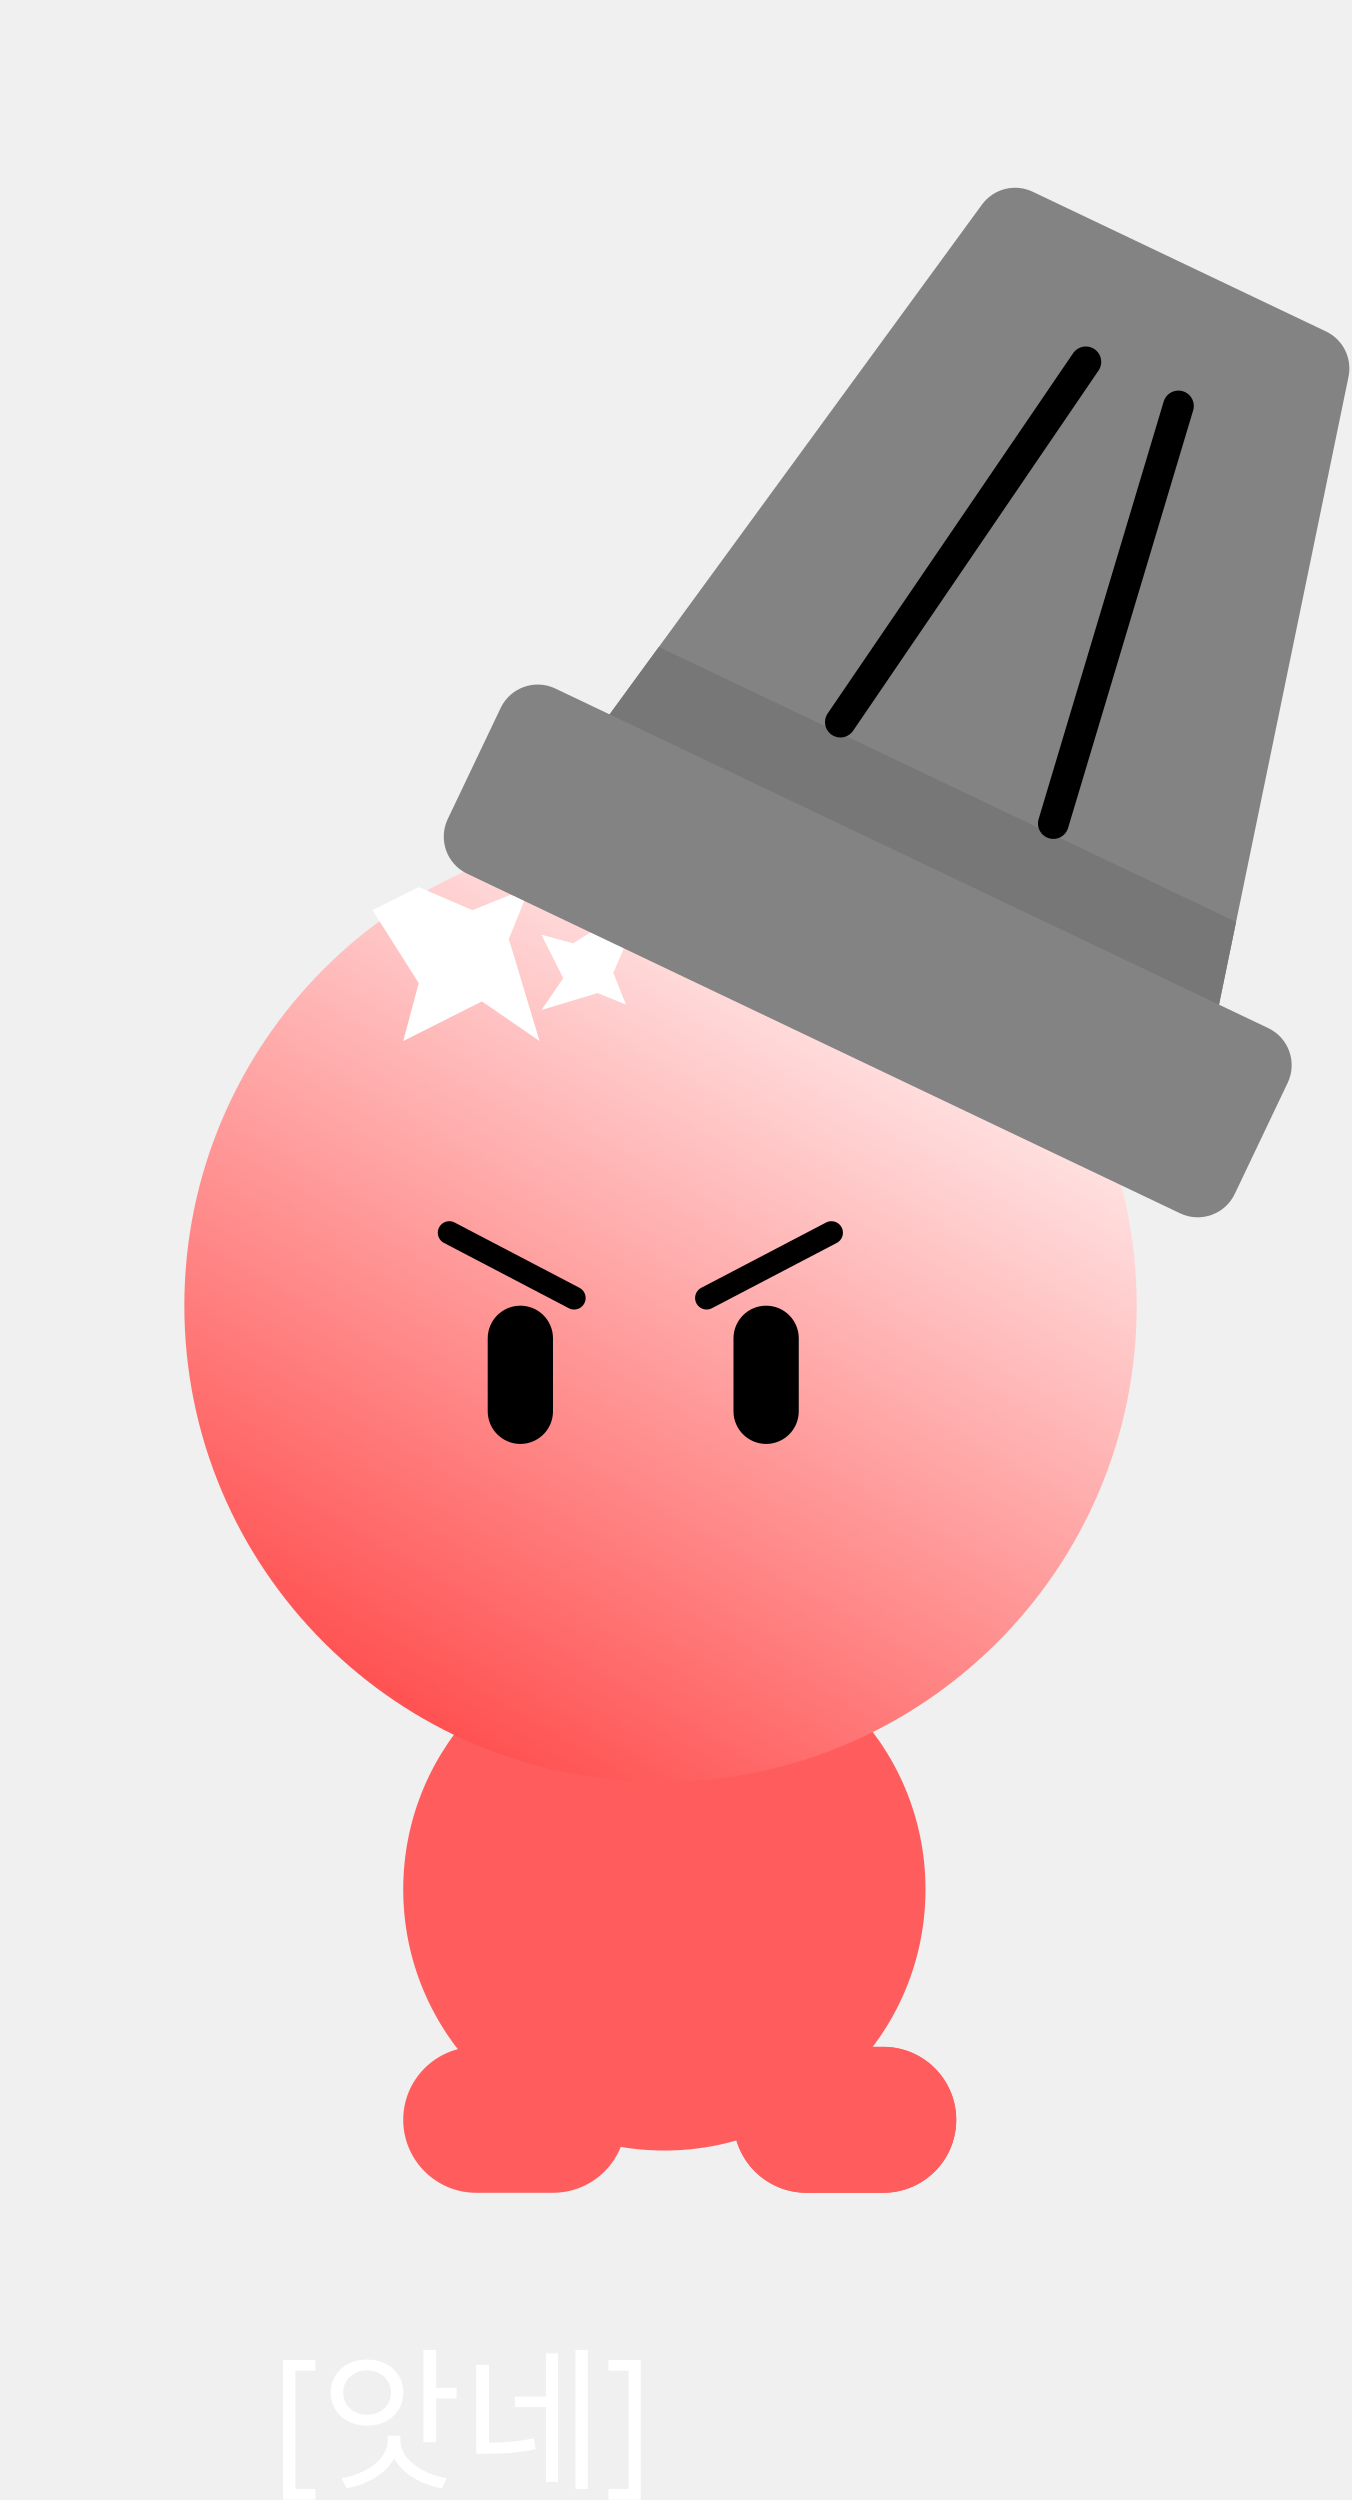
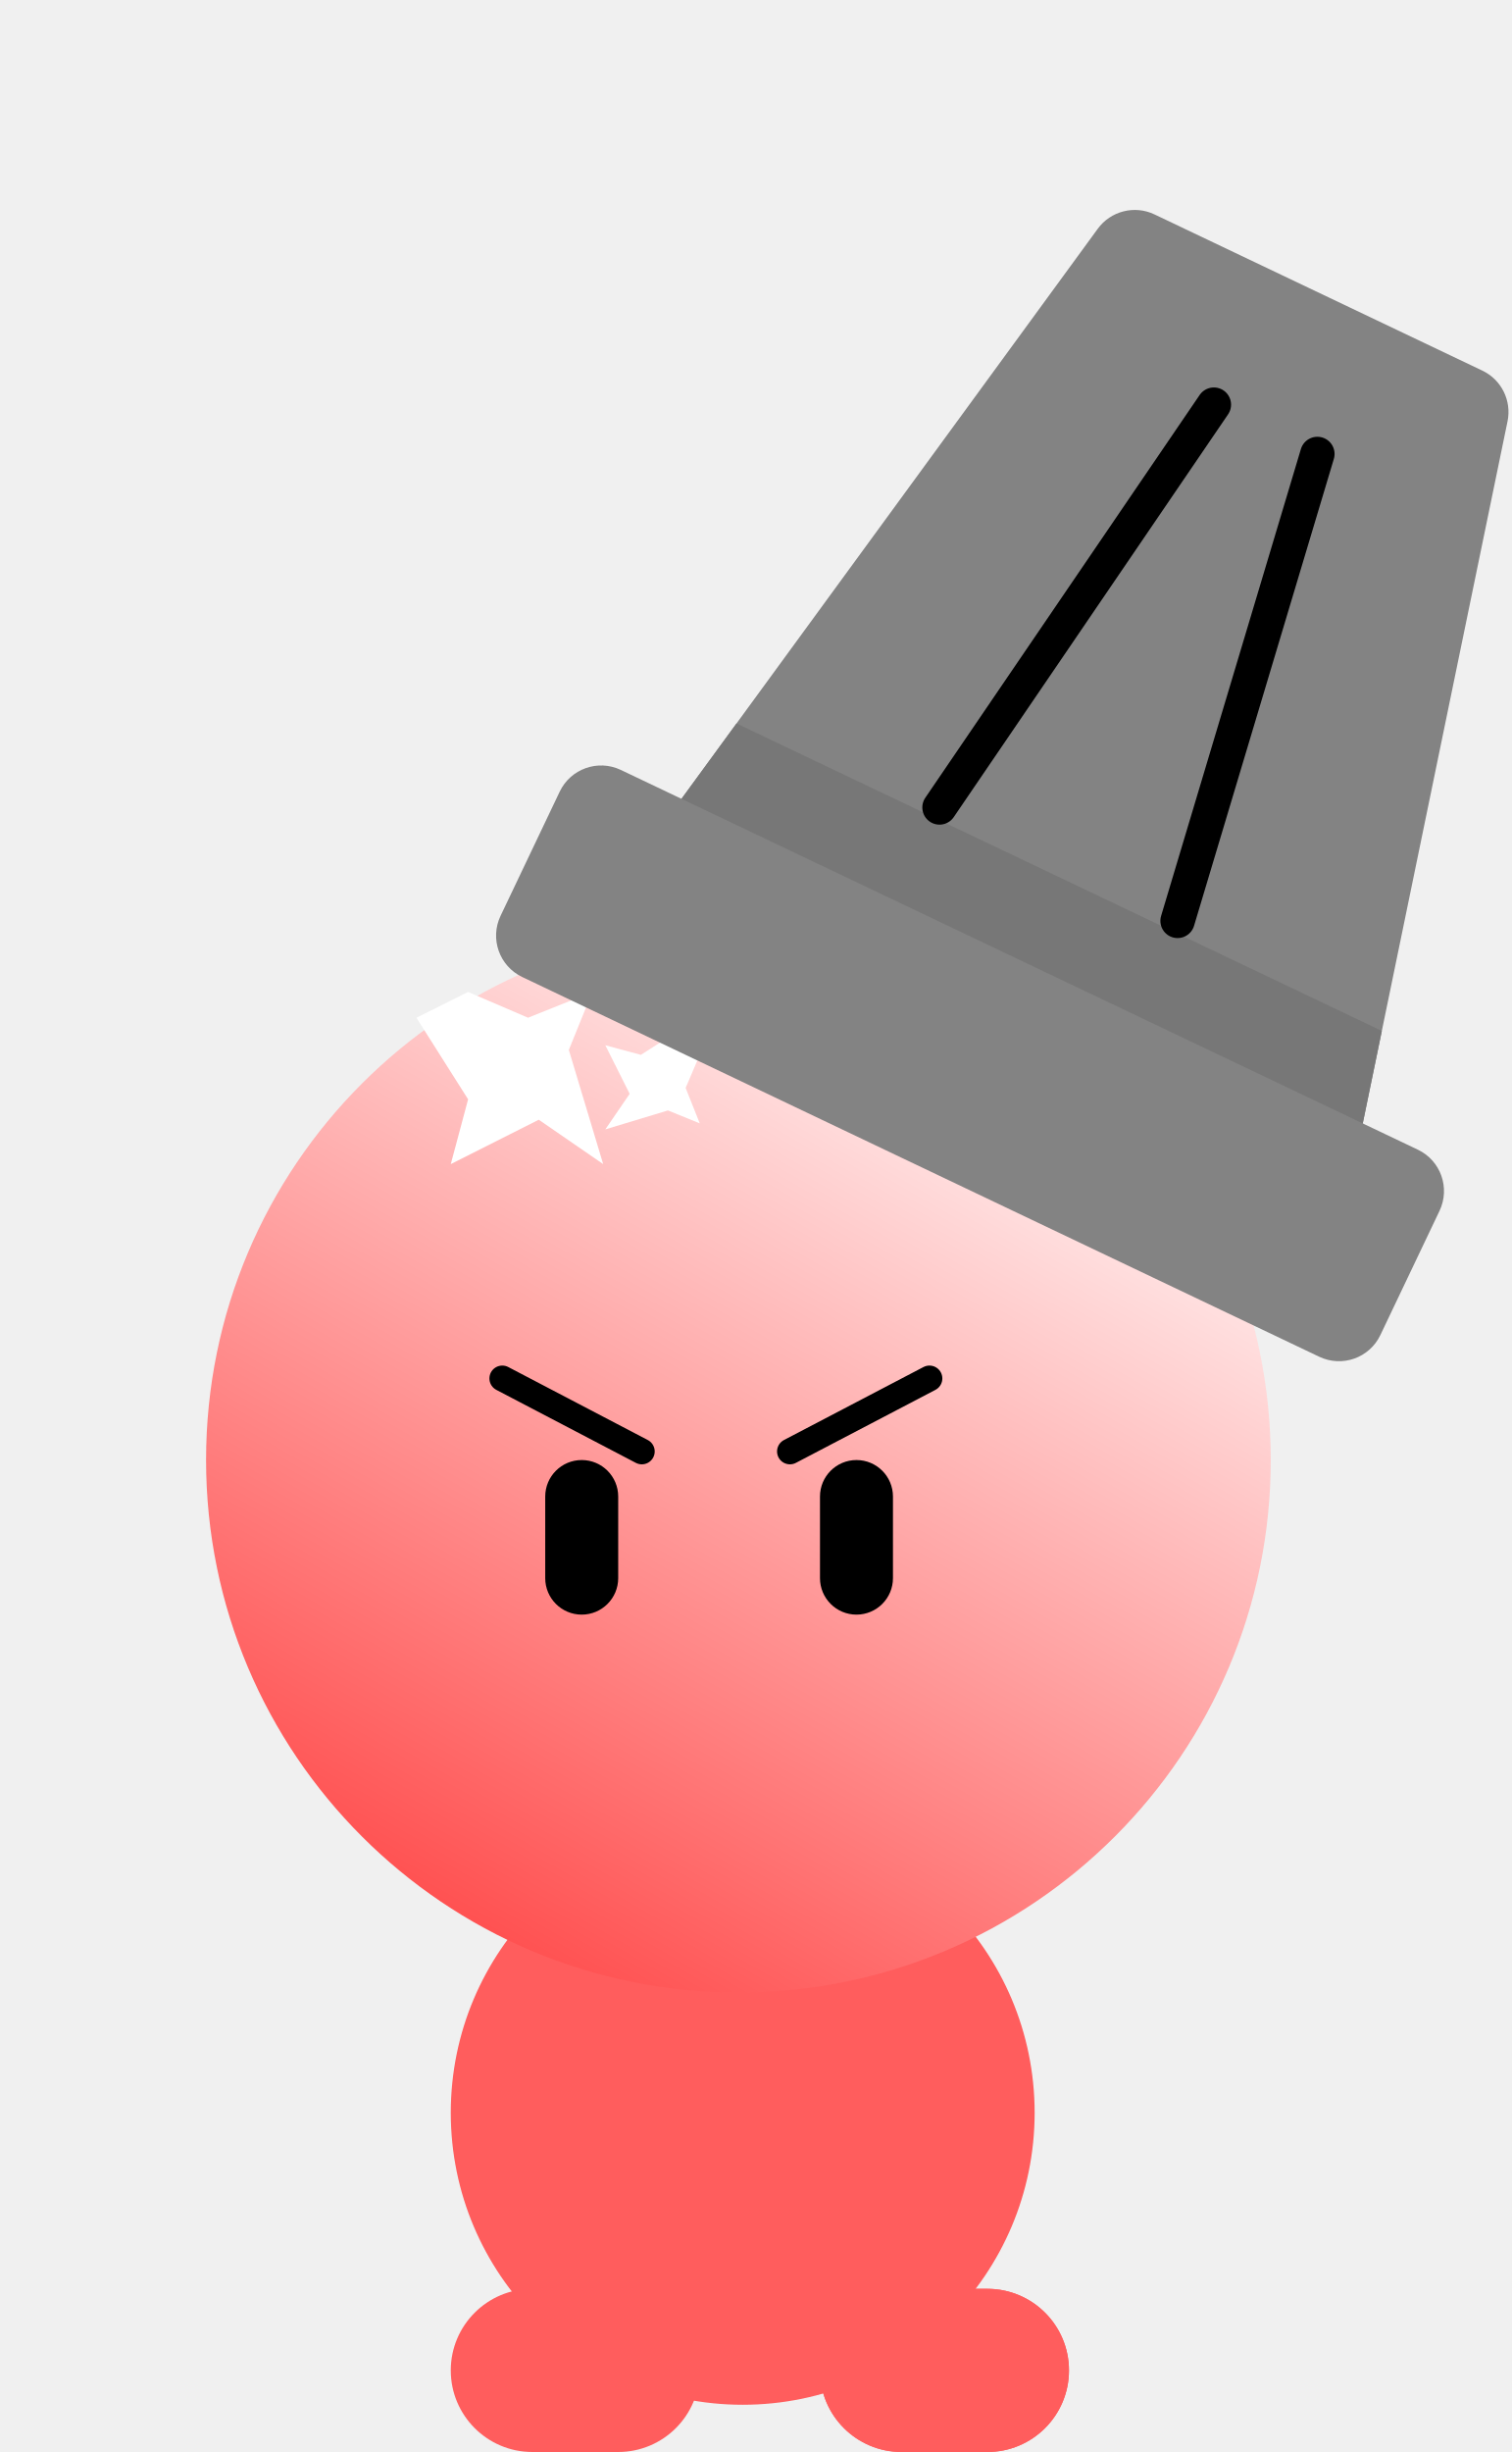
- <svg xmlns="http://www.w3.org/2000/svg" width="352" height="651" viewBox="0 0 352 651" fill="none">
-   <path d="M73.716 650.909V614.545H82.125V617.33H76.898V648.125H82.125V650.909H73.716ZM110.252 611.92H113.572V635.96H110.252V611.92ZM112.652 621.8H118.892V624.56H112.652V621.8ZM100.972 634.24H103.852V635.32C103.852 637 103.479 638.547 102.732 639.96C102.012 641.347 101.012 642.587 99.732 643.68C98.479 644.747 97.039 645.64 95.412 646.36C93.785 647.08 92.066 647.613 90.252 647.96L88.932 645.32C90.532 645.053 92.052 644.627 93.492 644.04C94.959 643.427 96.252 642.693 97.372 641.84C98.492 640.96 99.372 639.973 100.012 638.88C100.652 637.76 100.972 636.573 100.972 635.32V634.24ZM101.452 634.24H104.252V635.32C104.252 636.573 104.572 637.76 105.212 638.88C105.879 639.973 106.772 640.96 107.892 641.84C109.012 642.693 110.292 643.427 111.732 644.04C113.199 644.627 114.732 645.053 116.332 645.32L115.012 647.96C113.199 647.613 111.479 647.08 109.852 646.36C108.226 645.64 106.772 644.747 105.492 643.68C104.239 642.587 103.252 641.347 102.532 639.96C101.812 638.547 101.452 637 101.452 635.32V634.24ZM95.572 614.44C97.412 614.44 99.039 614.8 100.452 615.52C101.866 616.24 102.972 617.253 103.772 618.56C104.599 619.84 105.012 621.333 105.012 623.04C105.012 624.72 104.599 626.213 103.772 627.52C102.972 628.8 101.866 629.813 100.452 630.56C99.039 631.28 97.412 631.64 95.572 631.64C93.785 631.64 92.172 631.28 90.732 630.56C89.319 629.813 88.199 628.8 87.372 627.52C86.546 626.213 86.132 624.72 86.132 623.04C86.132 621.333 86.546 619.84 87.372 618.56C88.199 617.253 89.319 616.24 90.732 615.52C92.172 614.8 93.785 614.44 95.572 614.44ZM95.572 617.24C94.399 617.24 93.346 617.493 92.412 618C91.479 618.48 90.732 619.16 90.172 620.04C89.639 620.893 89.372 621.893 89.372 623.04C89.372 624.16 89.639 625.16 90.172 626.04C90.732 626.893 91.479 627.573 92.412 628.08C93.346 628.56 94.399 628.8 95.572 628.8C96.772 628.8 97.839 628.56 98.772 628.08C99.706 627.573 100.439 626.893 100.972 626.04C101.532 625.16 101.812 624.16 101.812 623.04C101.812 621.893 101.532 620.893 100.972 620.04C100.439 619.16 99.706 618.48 98.772 618C97.839 617.493 96.772 617.24 95.572 617.24ZM124.009 615.8H127.329V637H124.009V615.8ZM124.009 636.08H126.329C128.436 636.08 130.502 636.013 132.529 635.88C134.582 635.72 136.742 635.4 139.009 634.92L139.489 637.76C137.116 638.267 134.876 638.6 132.769 638.76C130.689 638.893 128.542 638.96 126.329 638.96H124.009V636.08ZM149.849 611.92H153.049V648.12H149.849V611.92ZM134.089 624.08H143.089V626.8H134.089V624.08ZM142.169 612.8H145.329V646.28H142.169V612.8ZM166.859 614.545V650.909H158.45V648.125H163.677V617.33H158.45V614.545H166.859Z" fill="white" />
+ <svg xmlns="http://www.w3.org/2000/svg" width="352" height="571" viewBox="0 0 352 571" fill="none">
  <circle cx="173" cy="492" r="68" fill="#FF5D5D" />
  <circle cx="172" cy="340" r="124" fill="url(#paint0_linear_2217_849)" />
  <rect x="127" y="340" width="17" height="36" rx="8.5" fill="black" />
  <rect x="191" y="340" width="17" height="36" rx="8.5" fill="black" />
  <path d="M117 321L149.5 338" stroke="black" stroke-width="6" stroke-linecap="round" />
  <path d="M216.5 321L184 338" stroke="black" stroke-width="6" stroke-linecap="round" />
  <rect x="105" y="533" width="58" height="38" rx="19" fill="#FF5D5D" />
  <rect x="191" y="533" width="58" height="38" rx="19" fill="#FF5D5D" />
  <rect x="191" y="533" width="58" height="38" rx="19" fill="#FF5D5D" />
  <path d="M122.999 237.002L137.964 231L132.5 244.502L140.5 271.085L125.5 260.752L105 271.085L109.038 256.002L97 237.002L109.038 231L122.999 237.002Z" fill="white" />
  <path d="M159.706 253.344L163 261.601L155.59 258.586L141 263L146.671 254.724L141 243.414L149.278 245.642L159.706 239L163 245.642L159.706 253.344Z" fill="white" />
  <path d="M255.701 53.275C258.731 49.127 264.284 47.723 268.921 49.932L345.286 86.307C349.725 88.421 352.148 93.293 351.154 98.109L313.237 281.936C311.837 288.726 304.44 292.404 298.181 289.423L150.33 218.997C144.287 216.119 142.35 208.456 146.297 203.052L255.701 53.275Z" fill="#838383" />
  <mask id="mask0_2217_849" style="mask-type:alpha" maskUnits="userSpaceOnUse" x="144" y="48" width="208" height="243">
    <path d="M255.701 53.276C258.731 49.128 264.284 47.724 268.921 49.933L345.286 86.308C349.725 88.422 352.148 93.294 351.154 98.11L313.237 281.937C311.836 288.727 304.44 292.405 298.181 289.424L150.33 218.998C144.287 216.12 142.349 208.457 146.297 203.053L255.701 53.276Z" fill="#D9D9D9" />
  </mask>
  <g mask="url(#mask0_2217_849)">
    <rect x="144.155" y="155.418" width="227" height="53.412" rx="10.682" transform="rotate(25.4698 144.155 155.418)" fill="#777777" />
  </g>
  <rect x="134.969" y="174.703" width="227" height="53.412" rx="10.682" transform="rotate(25.4698 134.969 174.703)" fill="#838383" />
  <path d="M282.749 94.232L218.842 188.031" stroke="black" stroke-width="8.012" stroke-linecap="round" />
  <path d="M306.858 105.716L274.295 214.444" stroke="black" stroke-width="8.012" stroke-linecap="round" />
  <defs>
    <linearGradient id="paint0_linear_2217_849" x1="123.013" y1="475" x2="261" y2="236" gradientUnits="userSpaceOnUse">
      <stop stop-color="#FF4646" />
      <stop offset="1" stop-color="white" />
    </linearGradient>
  </defs>
</svg>
